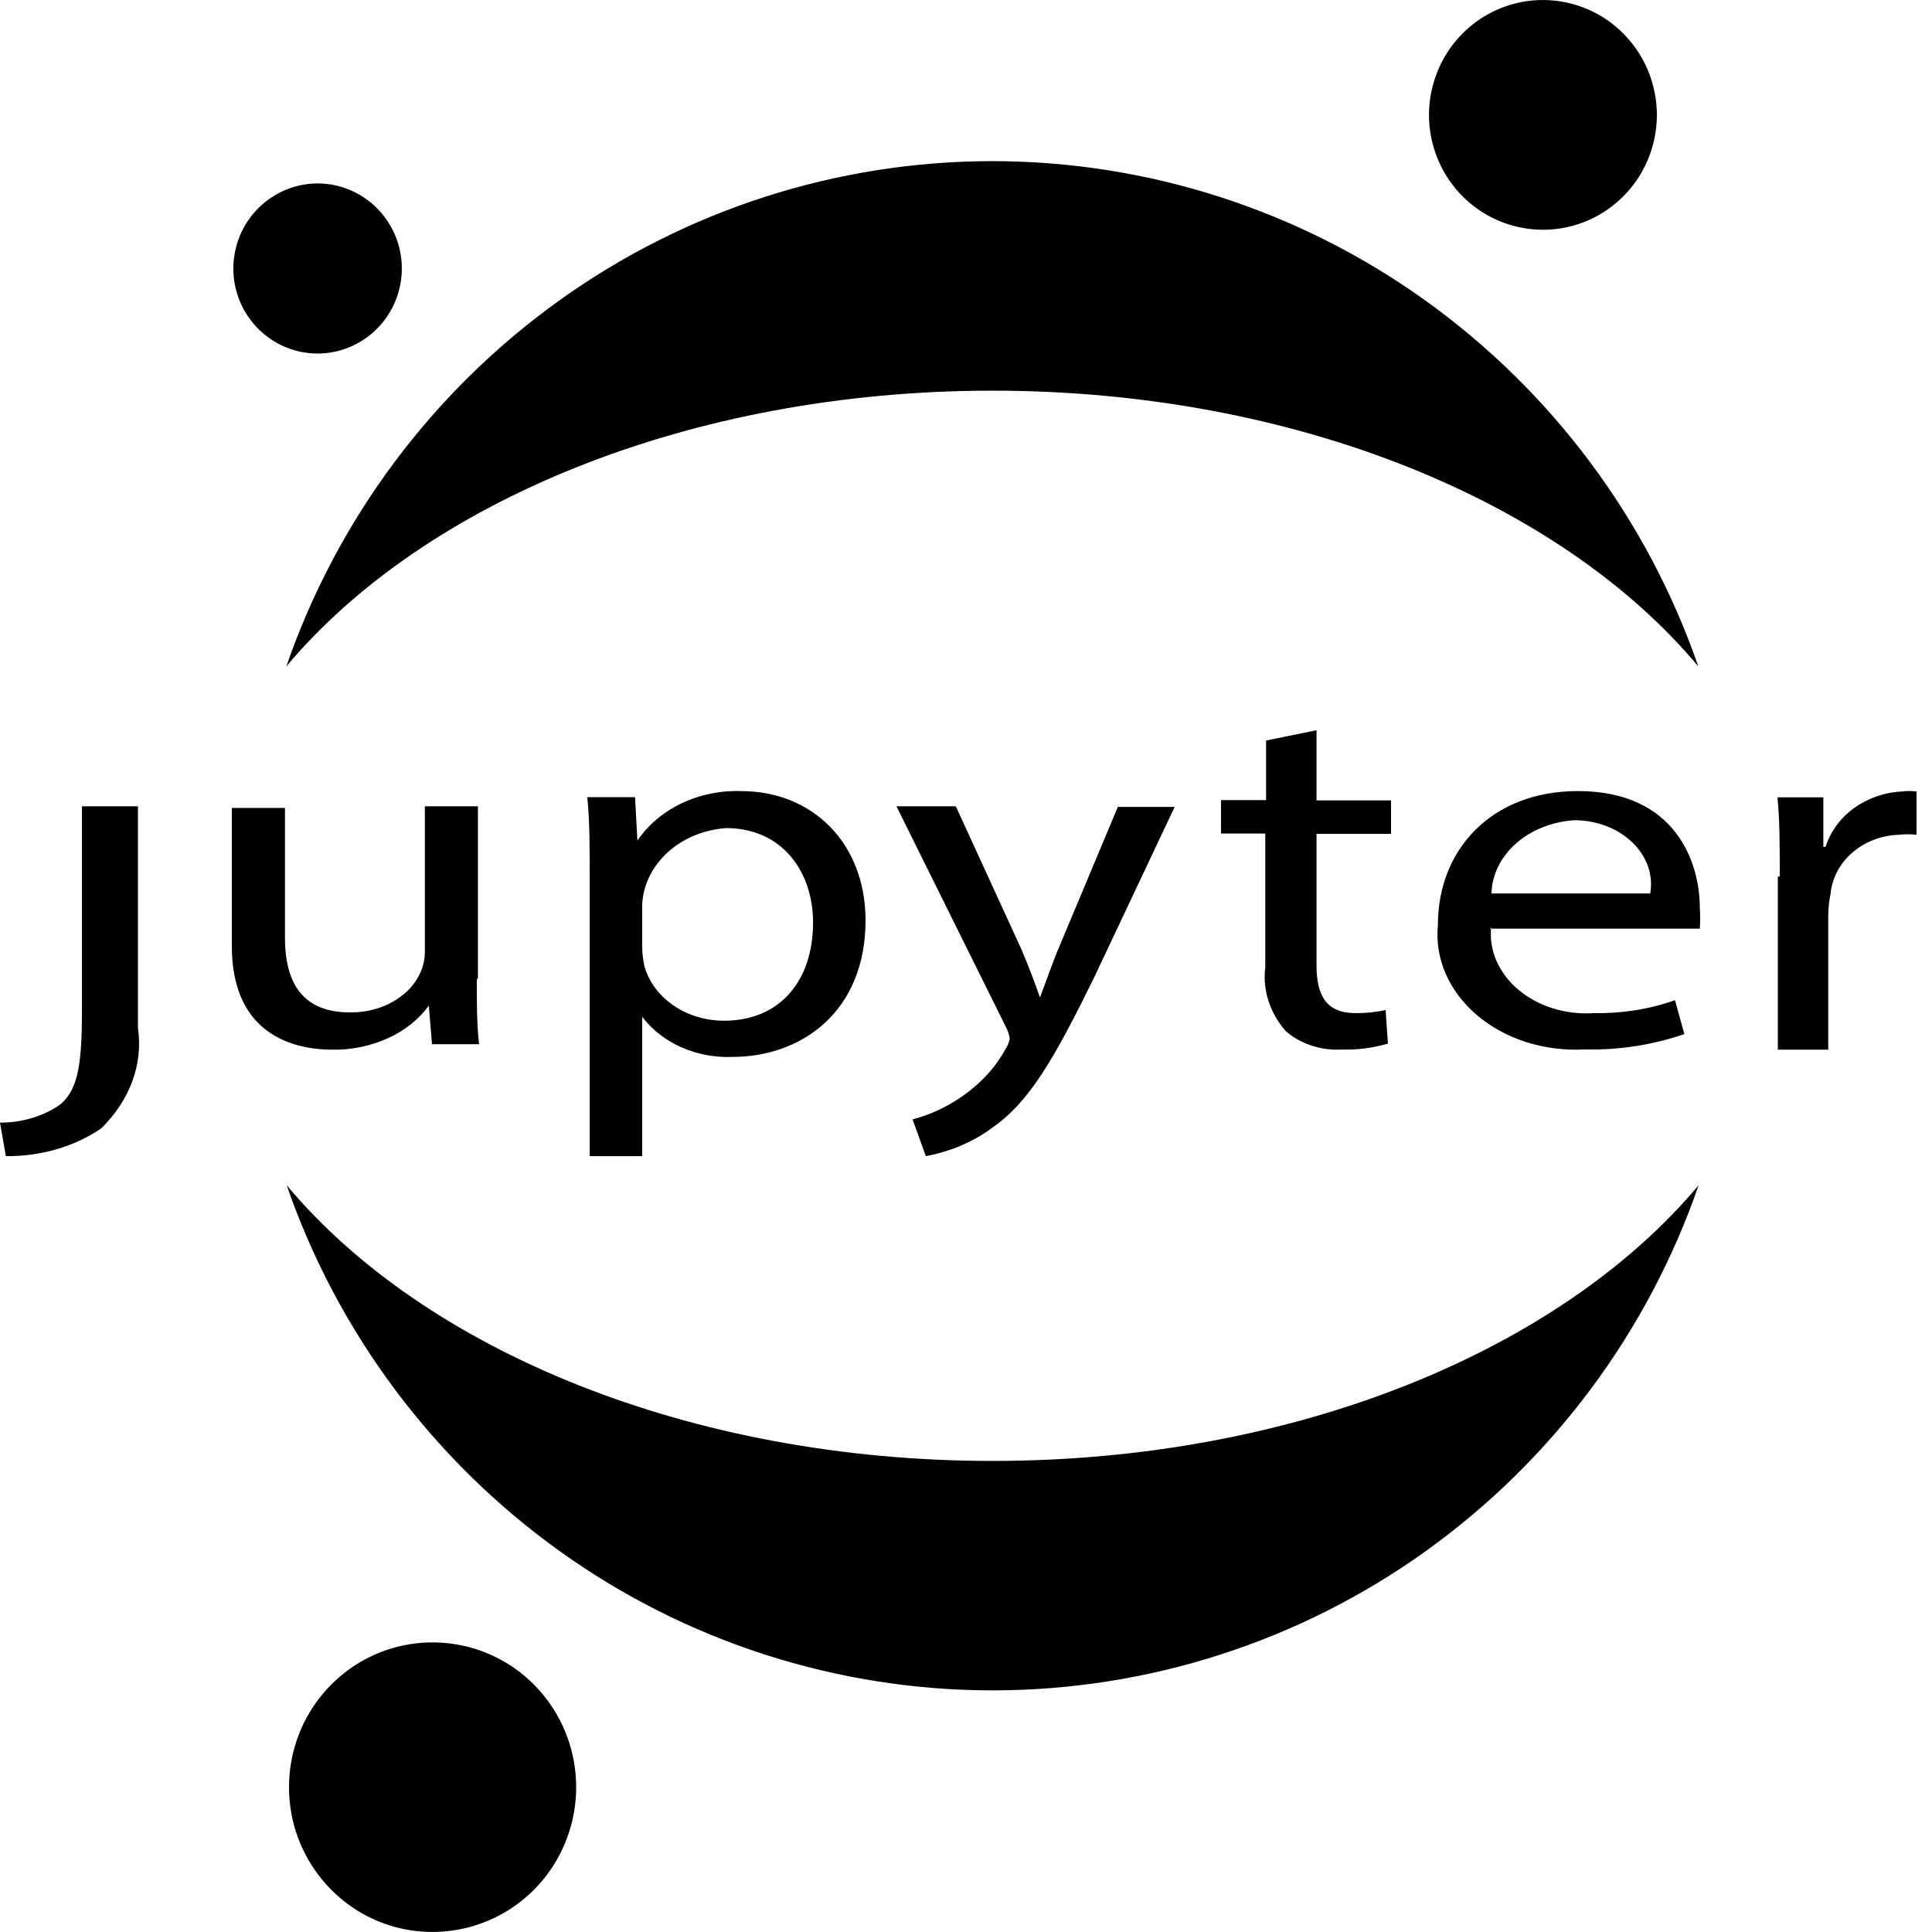
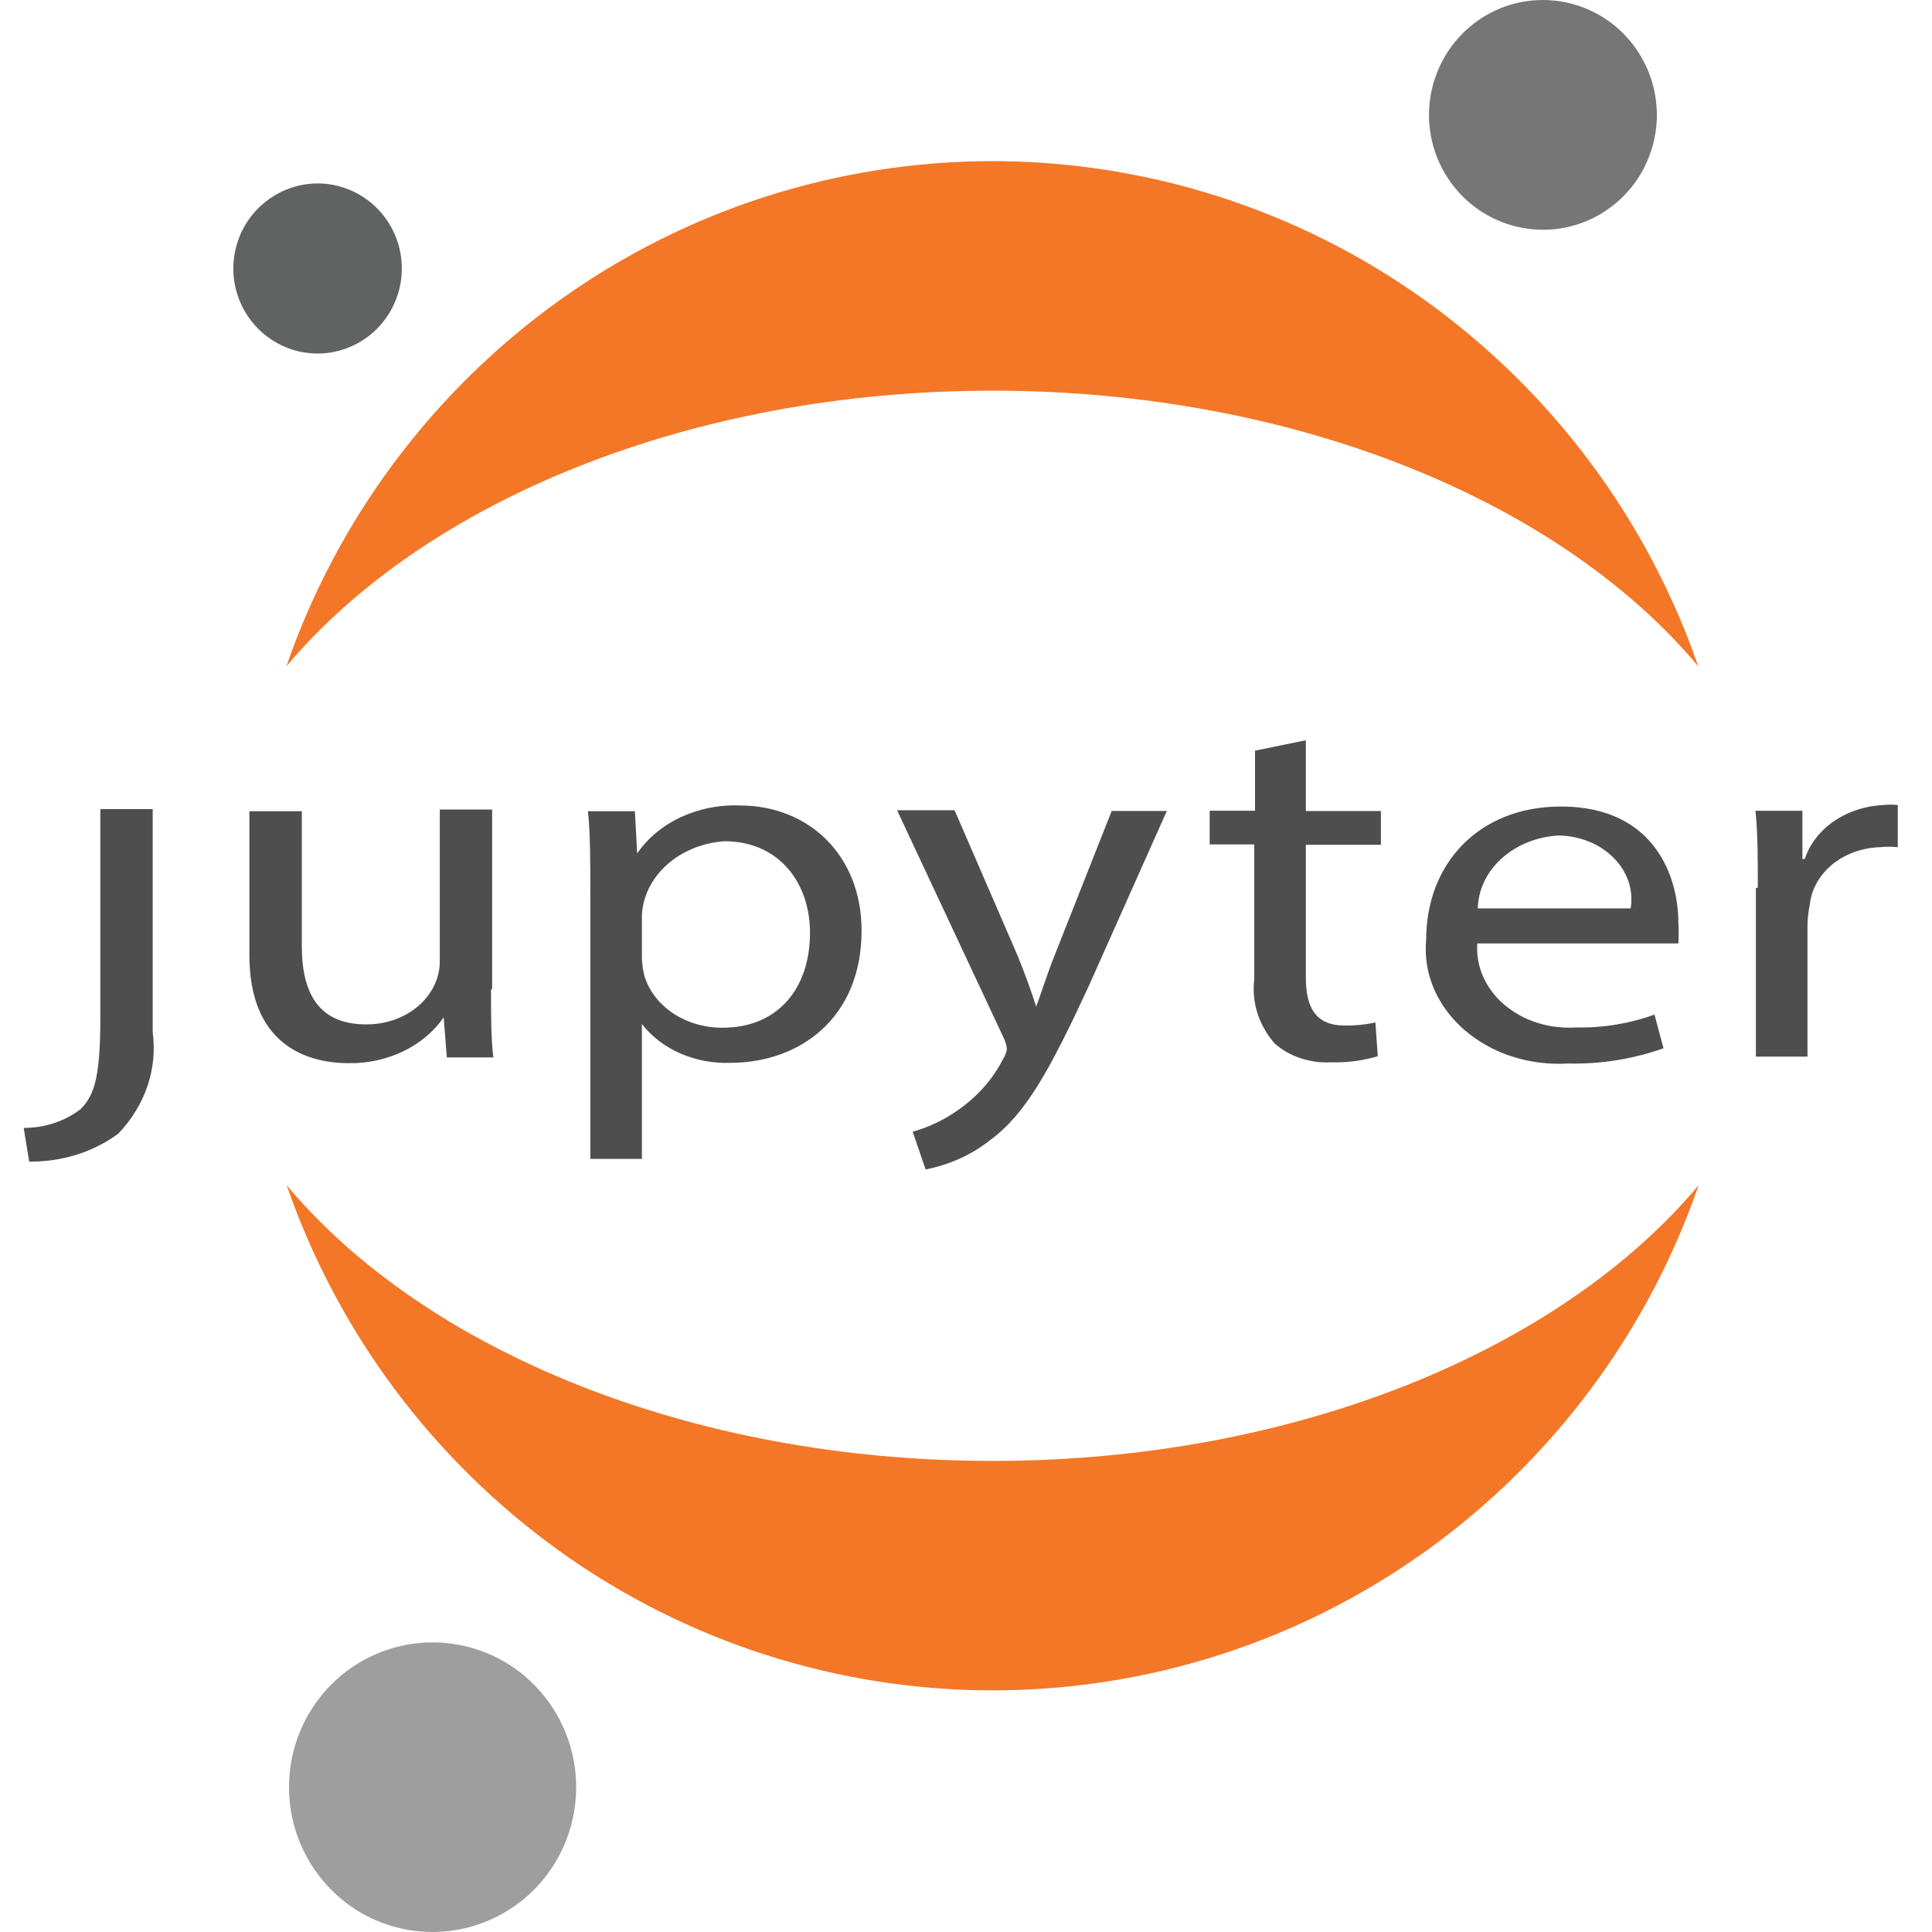
<svg xmlns="http://www.w3.org/2000/svg" width="1em" height="1em" viewBox="0 0 128 128">
-   <path fill="currentColor" fill-rule="evenodd" d="M5.43 67.059c0 3.882-.387 5.148-1.387 6.078c-1.106.8-2.547 1.242-4.043 1.242l.387 2.219c2.316.023 4.562-.633 6.32-1.84c.941-.926 1.645-1.988 2.063-3.133a7.2 7.2 0 0 0 .37-3.523V53.418H5.43zm26.16-2.169c0 1.61 0 3.044.152 4.29h-3.12l-.212-2.555c-.656.906-1.59 1.652-2.71 2.16a8.55 8.55 0 0 1-3.669.758c-3.047 0-6.672-1.352-6.672-6.86v-9.156h3.52v8.575c0 2.98 1.133 4.972 4.305 4.972a5.9 5.9 0 0 0 1.91-.293a5.2 5.2 0 0 0 1.617-.879a4 4 0 0 0 1.07-1.32c.25-.492.375-1.02.367-1.559v-9.605h3.516v11.387zm7.48-6.59c0-2.144 0-3.902-.16-5.487h3.164l.156 2.882c.704-1.047 1.72-1.898 2.934-2.476a8.5 8.5 0 0 1 3.965-.805c4.687 0 8.215 3.441 8.215 8.563c0 6.046-4.239 9.046-8.82 9.046a7.6 7.6 0 0 1-3.387-.64a6.65 6.65 0 0 1-2.59-2.012v9.227H39.07zm3.477 4.497q.014.634.156 1.25c.3 1.023.98 1.93 1.934 2.578c.953.652 2.129 1 3.336 1c3.71 0 5.894-2.656 5.894-6.508c0-3.367-2.05-6.254-5.765-6.254c-1.47.106-2.844.676-3.868 1.606c-1.02.933-1.625 2.156-1.687 3.445zm20.797-9.337l4.304 9.384c.45 1.047.934 2.304 1.25 3.242c.375-.957.778-2.176 1.258-3.309l3.903-9.316h3.765L72.48 64.78c-2.671 5.438-4.3 8.25-6.757 9.946c-1.239.925-2.75 1.566-4.383 1.87l-.88-2.433a10.3 10.3 0 0 0 3.126-1.418c1.3-.867 2.336-1.969 3.02-3.223a1.9 1.9 0 0 0 .292-.695a2.3 2.3 0 0 0-.242-.762l-7.265-14.648h3.902zm23.879-5.081v4.652h4.937v2.215h-4.937v8.73c0 1.997.672 3.145 2.57 3.145a9 9 0 0 0 2.008-.203l.152 2.223a9.8 9.8 0 0 1-3.058.394a5.4 5.4 0 0 1-2.02-.27a4.8 4.8 0 0 1-1.707-.968c-1.047-1.211-1.527-2.715-1.34-4.211v-8.863h-2.933v-2.215h2.984v-3.946zM98.79 61.441a4.45 4.45 0 0 0 .366 2.243a5.26 5.26 0 0 0 1.465 1.906c.649.543 1.426.96 2.285 1.222a7.4 7.4 0 0 0 2.688.31c1.844.034 3.68-.255 5.379-.856l.62 2.246a19 19 0 0 1-6.59 1.015a10.9 10.9 0 0 1-3.87-.48c-1.23-.39-2.348-1-3.274-1.785c-.925-.785-1.636-1.73-2.086-2.766a6.5 6.5 0 0 1-.507-3.234c0-4.946 3.523-8.852 9.28-8.852c6.454 0 8.071 4.715 8.071 7.727a10 10 0 0 1 0 1.39h-13.91zm10.542-2.246a3.6 3.6 0 0 0-.148-1.8a4.14 4.14 0 0 0-1.032-1.579a5.1 5.1 0 0 0-1.718-1.082a6 6 0 0 0-2.102-.394c-1.477.09-2.863.637-3.883 1.535c-1.023.898-1.605 2.078-1.633 3.32zm8.582-1.14c0-1.97 0-3.668-.152-5.23h3.039v3.28h.148c.32-1.011.98-1.91 1.883-2.566a5.96 5.96 0 0 1 3.184-1.102c.316-.039.64-.039.96 0v2.868a5.3 5.3 0 0 0-1.163 0c-1.149.039-2.247.453-3.079 1.172c-.836.718-1.351 1.687-1.453 2.722a8 8 0 0 0-.156 1.422v8.922h-3.34V58.078zm-8.148-50.774a7.7 7.7 0 0 1-1.09 4.282a7.6 7.6 0 0 1-3.262 2.949a7.5 7.5 0 0 1-4.34.62a7.53 7.53 0 0 1-3.953-1.913A7.64 7.64 0 0 1 95.137 5a7.6 7.6 0 0 1 2.629-3.531a7.5 7.5 0 0 1 4.136-1.461a7.5 7.5 0 0 1 5.422 1.996a7.63 7.63 0 0 1 2.438 5.273zM65.758 96.79c-20.098 0-37.649-7.364-46.766-18.267a49.95 49.95 0 0 0 18.102 24.254a49.25 49.25 0 0 0 28.676 9.215a49.28 49.28 0 0 0 28.675-9.215a49.9 49.9 0 0 0 18.094-24.254C103.406 89.426 85.855 96.79 65.758 96.79m-.008-70.907c20.098 0 37.652 7.367 46.766 18.265a49.95 49.95 0 0 0-18.102-24.253a49.27 49.27 0 0 0-28.672-9.22a49.27 49.27 0 0 0-28.672 9.22a49.9 49.9 0 0 0-18.1 24.253c9.132-10.878 26.682-18.265 46.78-18.265m-27.586 92.101a9.67 9.67 0 0 1-1.371 5.399a9.5 9.5 0 0 1-9.59 4.504a9.4 9.4 0 0 1-4.98-2.418a9.67 9.67 0 0 1-2.809-4.797a9.73 9.73 0 0 1 .313-5.567a9.6 9.6 0 0 1 3.328-4.453a9.466 9.466 0 0 1 12.043.688a9.63 9.63 0 0 1 3.066 6.648zM21.285 23.418a5.53 5.53 0 0 1-3.14-.816a5.63 5.63 0 0 1-2.618-5.672a5.6 5.6 0 0 1 1.407-2.95a5.6 5.6 0 0 1 2.789-1.664a5.46 5.46 0 0 1 3.238.184a5.54 5.54 0 0 1 2.586 1.969a5.66 5.66 0 0 1-.399 7.129a5.56 5.56 0 0 1-3.867 1.82zm0 0" />
+   <path fill="#4e4e4e" d="M6.648 67.352c0 3.91-.363 5.183-1.296 6.12c-1.036.81-2.383 1.255-3.782 1.255l.364 2.234c2.164.023 4.265-.637 5.906-1.856c.883-.93 1.539-2 1.93-3.152a7.8 7.8 0 0 0 .347-3.55V53.608H6.648zm25.883-1.762c0 1.676 0 3.172.153 4.469h-3.082l-.207-2.66c-.645.94-1.567 1.718-2.672 2.25a8.06 8.06 0 0 1-3.621.788c-3.004 0-6.579-1.406-6.579-7.148v-9.543h3.473v8.938c0 3.105 1.113 5.183 4.246 5.183a5.5 5.5 0 0 0 1.883-.308a5 5 0 0 0 1.594-.914a4.2 4.2 0 0 0 1.058-1.375a3.64 3.64 0 0 0 .36-1.625V53.633h3.468V65.5zm6.579-6.527c0-2.079 0-3.778-.157-5.317h3.11l.152 2.793c.695-1.012 1.691-1.84 2.887-2.398A8.5 8.5 0 0 1 49 53.363c4.613 0 8.082 3.332 8.082 8.29c0 5.855-4.168 8.761-8.676 8.761a7.6 7.6 0 0 1-3.332-.621c-1.027-.45-1.906-1.121-2.547-1.95v8.938H39.11zm3.417 4.355c.008.406.063.812.157 1.207c.293.992.96 1.871 1.898 2.5s2.094.965 3.281.965c3.653 0 5.801-2.57 5.801-6.3c0-3.263-2.02-6.056-5.672-6.056c-1.445.102-2.797.653-3.804 1.555c-1.004.902-1.598 2.086-1.66 3.336zm20.739-9.688l4.172 9.63a51 51 0 0 1 1.214 3.328c.364-.981.75-2.235 1.22-3.395l3.78-9.563h3.653l-5.18 11.618c-2.59 5.586-4.172 8.468-6.555 10.21c-1.199.95-2.664 1.61-4.246 1.922l-.855-2.5a9.8 9.8 0 0 0 3.031-1.453c1.262-.89 2.266-2.023 2.926-3.308a2 2 0 0 0 .285-.715a2.3 2.3 0 0 0-.234-.781l-7.043-15.04h3.78zm23.25-4.687v4.691h4.972v2.235h-4.972v8.804c0 2.012.675 3.172 2.59 3.172a9 9 0 0 0 2.019-.203l.156 2.238a9.9 9.9 0 0 1-3.082.399a5.5 5.5 0 0 1-2.035-.27a4.9 4.9 0 0 1-1.719-.98c-1.054-1.219-1.535-2.734-1.347-4.246v-8.938h-2.953v-2.234h3.003v-3.977zm11.367 13.375c-.07.758.05 1.52.355 2.23a5.2 5.2 0 0 0 1.407 1.899a6.3 6.3 0 0 0 2.203 1.215c.824.265 1.71.367 2.586.308a14.3 14.3 0 0 0 5.18-.851l.597 2.234a17.8 17.8 0 0 1-6.344 1.008c-1.27.074-2.539-.09-3.726-.477a9.1 9.1 0 0 1-3.153-1.777c-.89-.781-1.578-1.719-2.008-2.75a6.66 6.66 0 0 1-.492-3.219c0-4.918 3.395-8.804 8.938-8.804c6.215 0 7.77 4.691 7.77 7.687q.045.691 0 1.383H97.804zm10.152-2.234a3.7 3.7 0 0 0-.144-1.79a4.1 4.1 0 0 0-.993-1.57a4.8 4.8 0 0 0-1.656-1.078a5.5 5.5 0 0 0-2.023-.39c-1.422.09-2.758.632-3.739 1.527c-.984.89-1.543 2.066-1.57 3.3zm8.425-1.375c0-1.918 0-3.575-.155-5.094h3.11v3.195h.155c.325-.984 1-1.86 1.926-2.5c.93-.64 2.067-1.015 3.254-1.074c.324-.035.656-.035.984 0v2.793a6 6 0 0 0-1.191 0c-1.176.039-2.297.445-3.148 1.144c-.856.7-1.383 1.645-1.489 2.653q-.145.69-.156 1.386v8.692h-3.418V58.832zm0 0" />
+   <path fill="#767677" d="M109.766 7.281a7.7 7.7 0 0 1-1.09 4.282a7.6 7.6 0 0 1-3.262 2.949a7.5 7.5 0 0 1-4.34.62a7.53 7.53 0 0 1-3.953-1.913A7.64 7.64 0 0 1 95.137 5a7.6 7.6 0 0 1 2.629-3.531a7.5 7.5 0 0 1 4.136-1.461a7.5 7.5 0 0 1 5.422 1.996a7.63 7.63 0 0 1 2.438 5.273zm0 0" />
+   <path fill="#f37726" d="M65.758 96.79c-20.098 0-37.649-7.364-46.766-18.267a49.95 49.95 0 0 0 18.102 24.254a49.25 49.25 0 0 0 28.676 9.215a49.28 49.28 0 0 0 28.675-9.215a49.9 49.9 0 0 0 18.094-24.254C103.406 89.426 85.855 96.79 65.758 96.79m-.008-70.907c20.098 0 37.652 7.367 46.766 18.265a49.95 49.95 0 0 0-18.102-24.253a49.27 49.27 0 0 0-28.672-9.22a49.27 49.27 0 0 0-28.672 9.22a49.9 49.9 0 0 0-18.1 24.253c9.132-10.878 26.682-18.265 46.78-18.265m0 0" />
+   <path fill="#9e9e9e" d="M38.164 117.984a9.67 9.67 0 0 1-1.371 5.399a9.5 9.5 0 0 1-9.59 4.504a9.4 9.4 0 0 1-4.98-2.418a9.67 9.67 0 0 1-2.809-4.797a9.73 9.73 0 0 1 .313-5.567a9.6 9.6 0 0 1 3.328-4.453a9.466 9.466 0 0 1 12.043.688a9.63 9.63 0 0 1 3.066 6.648zm0 0" />
+   <path fill="#616262" d="M21.285 23.418a5.53 5.53 0 0 1-3.14-.816a5.63 5.63 0 0 1-2.618-5.672a5.6 5.6 0 0 1 1.407-2.95a5.6 5.6 0 0 1 2.789-1.664a5.46 5.46 0 0 1 3.238.184a5.54 5.54 0 0 1 2.586 1.969a5.66 5.66 0 0 1-.399 7.129a5.56 5.56 0 0 1-3.867 1.82zm0 0" />
</svg>
